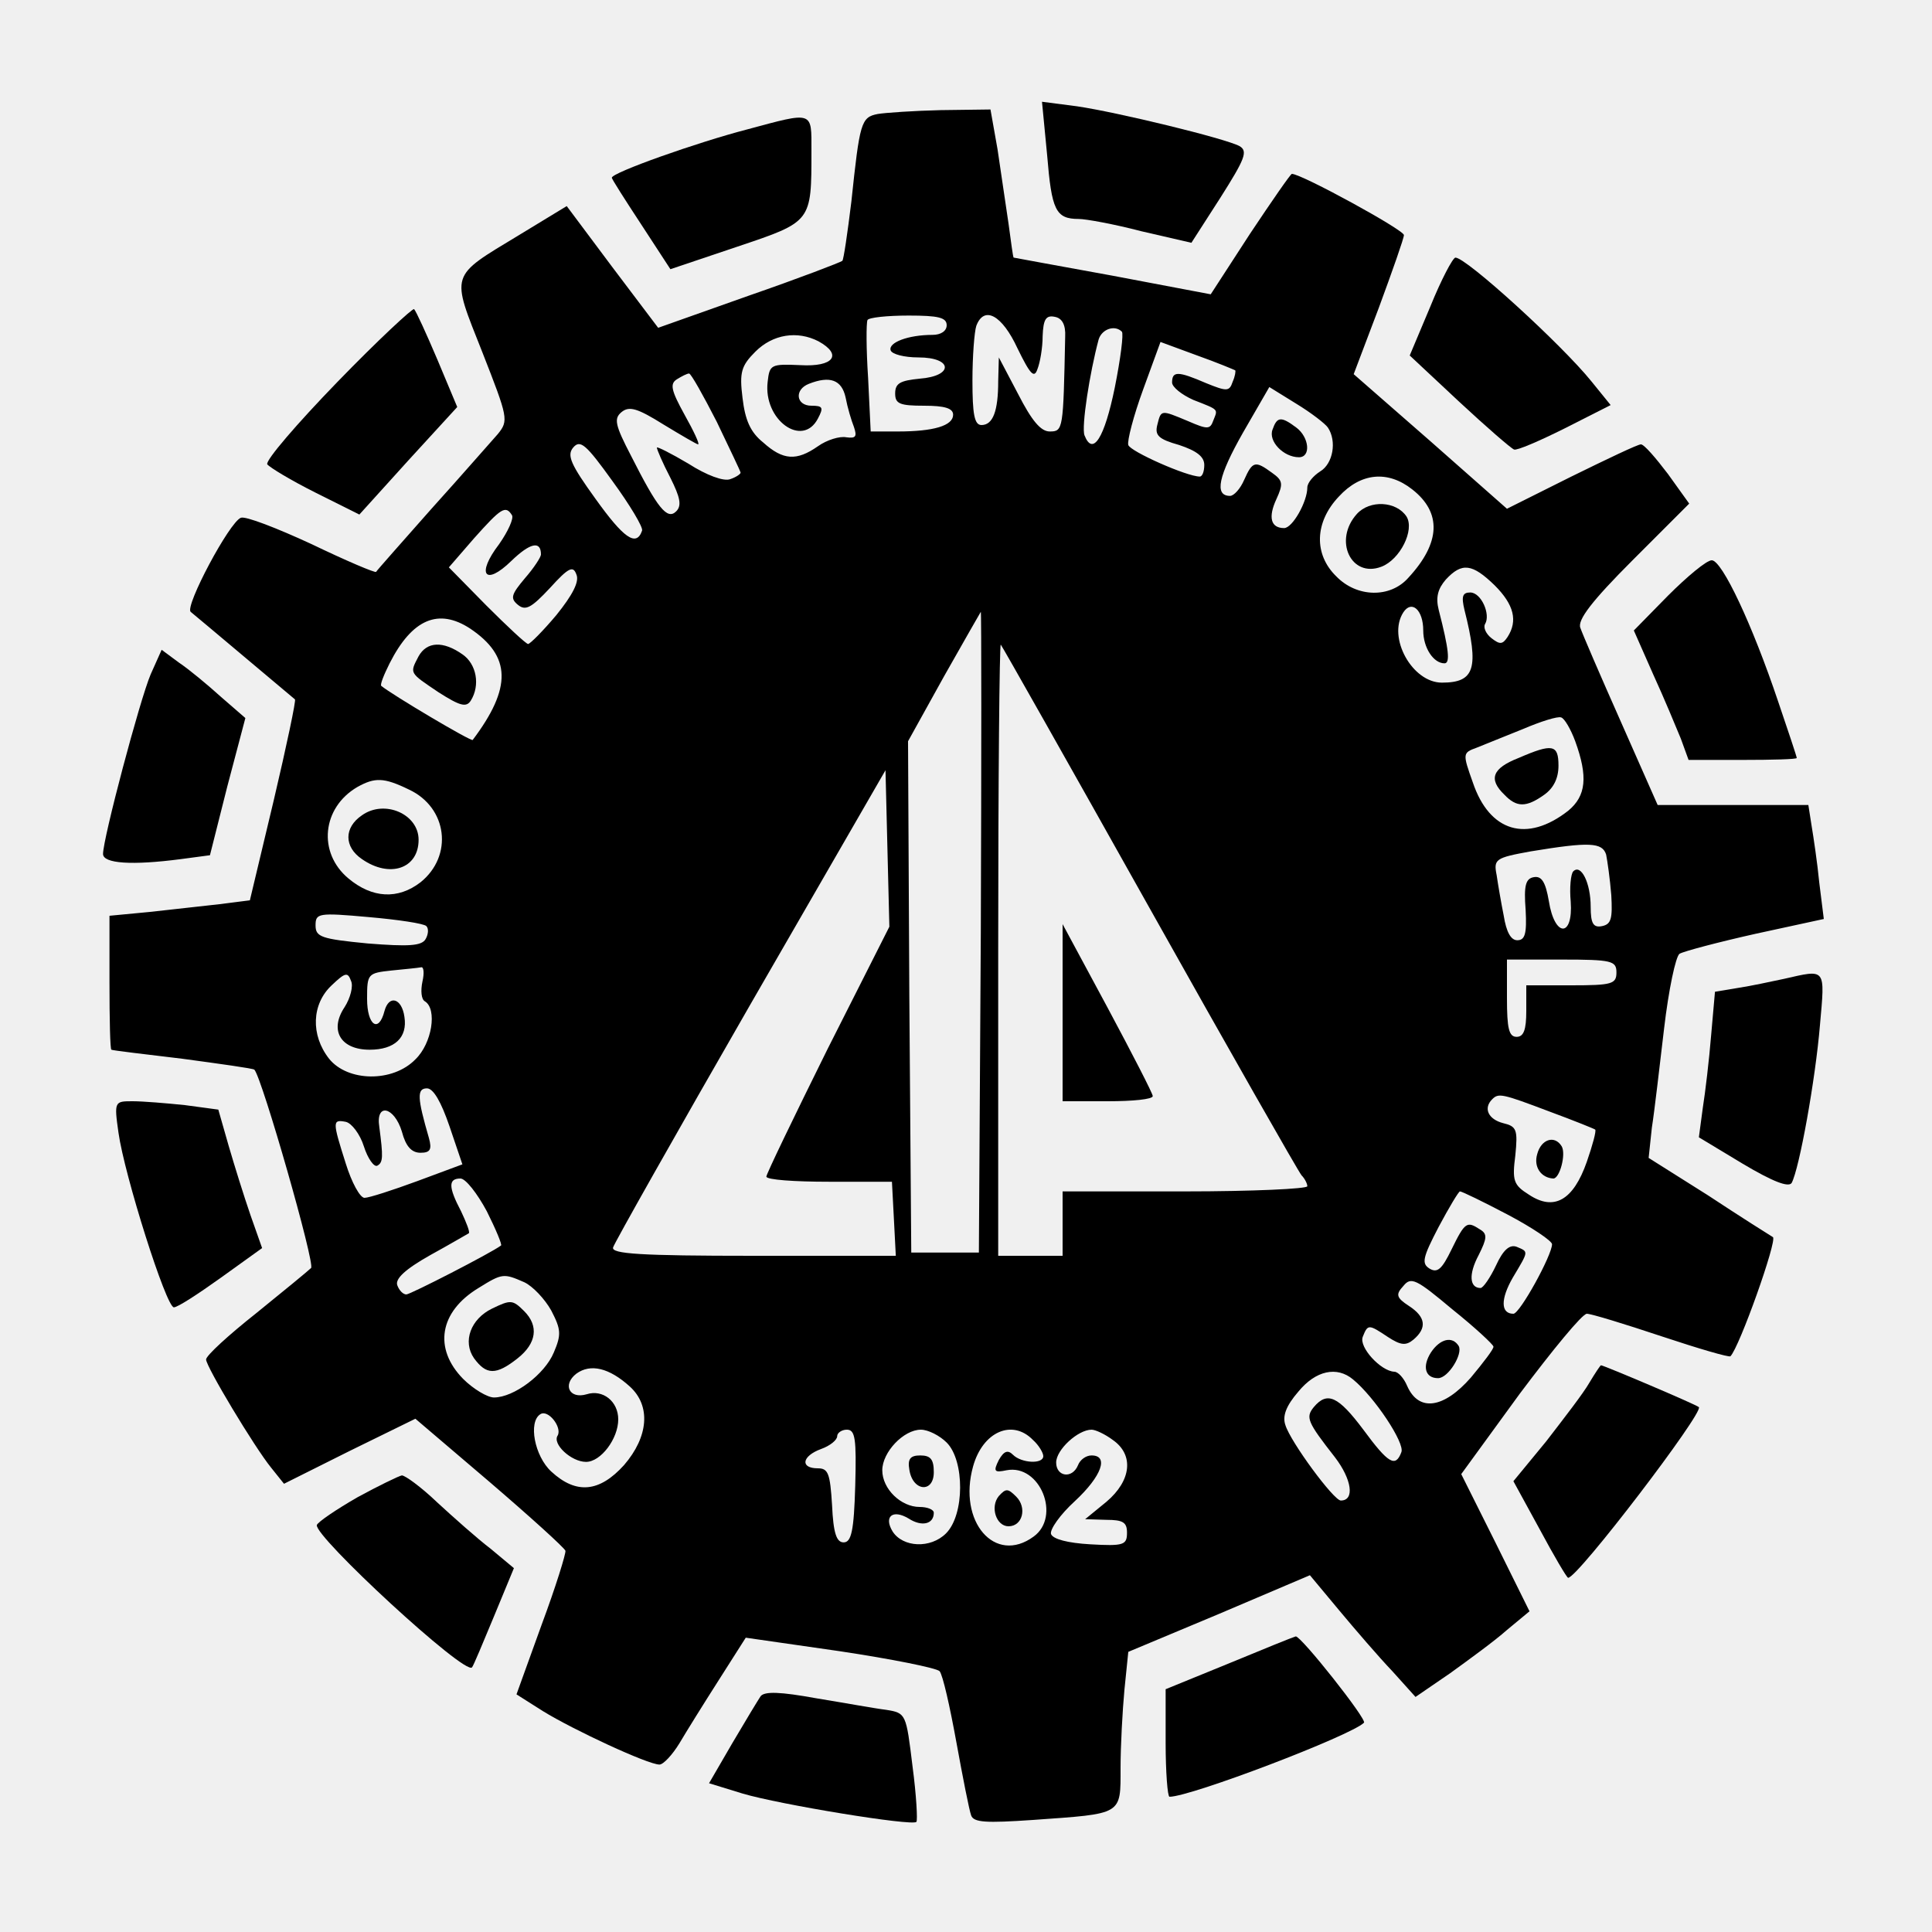
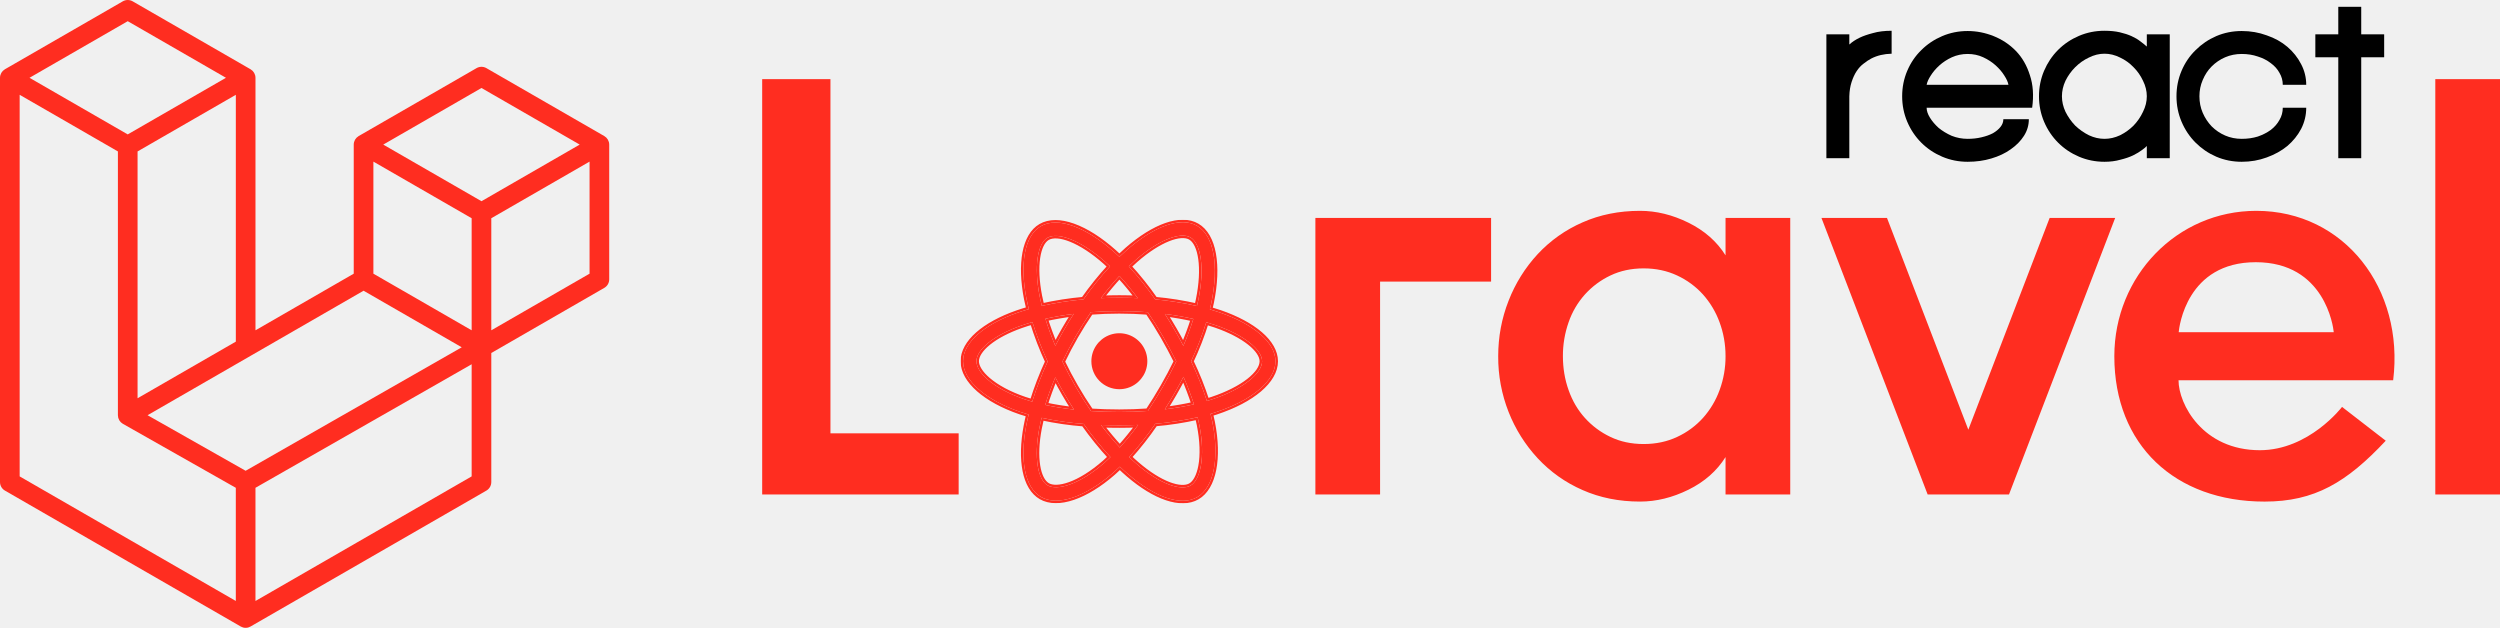
- <svg xmlns="http://www.w3.org/2000/svg" version="1.0" width="300pt" height="300pt" viewBox="0 0 300 300" preserveAspectRatio="xMidYMid meet">
-   <g transform="translate(0,300) scale(0.1,-0.1)" fill="#000000" stroke="none">
-     <path d="M1626 2759 c7 -85 13 -99 49 -99 11 0 55 -8 97 -19 l78 -18 45 70 c38 60 43 72 30 80 -22 12 -191 53 -253 62 l-54 7 8 -83z" />
-     <path d="M1363 2823 c-26 -5 -28 -13 -41 -136 -6 -49 -12 -90 -14 -92 -2 -2 -67 -27 -145 -54 l-141 -50 -71 94 -71 95 -74 -45 c-109 -66 -106 -58 -57 -182 40 -102 41 -106 24 -127 -10 -11 -56 -64 -103 -116 -46 -52 -85 -96 -86 -98 -1 -2 -46 17 -100 43 -54 25 -103 44 -110 41 -18 -7 -87 -137 -78 -146 10 -8 157 -132 162 -136 2 -1 -13 -72 -33 -157 l-37 -155 -47 -6 c-25 -3 -74 -8 -108 -12 l-63 -6 0 -104 c0 -57 1 -104 3 -104 1 -1 51 -7 110 -14 59 -8 110 -15 112 -17 12 -13 95 -303 88 -308 -4 -4 -43 -36 -85 -70 -43 -34 -78 -66 -78 -72 0 -11 75 -136 101 -168 l20 -25 102 51 102 50 115 -98 c63 -54 116 -102 118 -107 1 -4 -15 -56 -37 -115 l-39 -108 41 -26 c47 -29 163 -83 181 -83 6 0 20 15 31 33 10 17 38 62 61 98 l42 66 146 -21 c80 -12 150 -26 155 -31 5 -6 16 -55 26 -110 10 -55 20 -106 23 -114 4 -11 23 -12 96 -7 140 10 136 7 136 81 0 34 3 89 6 121 l6 59 141 59 141 60 45 -54 c25 -30 62 -73 83 -95 l36 -40 54 37 c29 21 69 50 88 67 l35 29 -53 107 -53 106 91 125 c51 68 97 124 104 124 7 0 59 -16 116 -35 57 -19 105 -33 107 -31 14 14 73 180 66 185 -5 3 -51 32 -101 65 l-92 58 5 47 c4 25 12 95 19 154 7 60 18 112 24 116 7 4 60 18 118 31 l106 23 -7 56 c-3 31 -9 71 -12 89 l-5 32 -117 0 -117 0 -57 129 c-32 72 -60 137 -63 146 -5 12 18 42 81 105 l88 88 -33 46 c-19 25 -37 46 -42 46 -5 0 -53 -23 -108 -50 l-100 -50 -119 105 -119 104 39 103 c21 57 39 108 39 113 0 8 -159 95 -174 95 -2 0 -31 -42 -65 -93 l-61 -94 -153 29 c-83 15 -153 28 -153 28 -1 0 -4 24 -8 53 -4 28 -12 80 -17 115 l-11 62 -77 -1 c-42 -1 -86 -4 -98 -6z m107 -328 c0 -9 -9 -15 -22 -15 -38 0 -69 -12 -65 -24 2 -6 21 -11 43 -11 54 0 55 -29 2 -33 -30 -3 -38 -7 -38 -23 0 -16 7 -19 45 -19 32 0 45 -4 45 -14 0 -17 -30 -26 -86 -26 l-42 0 -4 83 c-3 45 -3 85 -1 90 2 4 31 7 64 7 46 0 59 -3 59 -15z m110 -36 c20 -41 26 -47 31 -32 4 10 8 33 8 51 1 26 5 33 19 30 11 -2 17 -12 16 -31 -3 -144 -3 -147 -24 -147 -14 0 -28 17 -49 58 l-30 57 -1 -37 c0 -46 -8 -68 -26 -68 -11 0 -14 17 -14 69 0 38 3 76 6 85 12 32 40 17 64 -35z m162 26 c3 -3 -2 -42 -11 -87 -16 -78 -34 -107 -47 -74 -5 13 8 97 22 149 5 16 25 23 36 12z m-471 -15 c38 -21 23 -40 -28 -37 -46 2 -48 1 -51 -26 -7 -59 54 -103 78 -57 9 17 8 20 -10 20 -24 0 -27 25 -4 34 33 13 51 6 57 -21 3 -16 9 -36 13 -46 5 -15 3 -18 -12 -16 -10 2 -30 -4 -44 -14 -33 -23 -54 -22 -85 6 -20 16 -28 35 -32 69 -5 40 -2 50 20 72 27 27 65 33 98 16z m647 -45 c1 -1 0 -9 -4 -18 -5 -15 -9 -15 -41 -2 -44 19 -53 19 -53 1 0 -7 15 -19 33 -27 41 -16 38 -14 31 -32 -5 -14 -9 -14 -39 -1 -43 18 -42 18 -48 -6 -4 -16 2 -22 34 -31 27 -9 39 -18 39 -31 0 -10 -3 -18 -7 -18 -20 0 -108 39 -111 49 -2 6 8 45 23 86 l27 74 57 -21 c31 -11 57 -22 59 -23z m-805 -80 c20 -42 37 -77 37 -79 0 -2 -7 -7 -16 -10 -10 -4 -37 6 -65 24 -27 16 -49 27 -49 25 0 -3 9 -24 21 -47 15 -30 18 -43 9 -52 -14 -14 -29 5 -70 86 -25 48 -27 58 -15 68 12 10 25 6 65 -19 28 -17 52 -31 54 -31 3 0 -7 21 -21 46 -21 38 -23 48 -12 55 8 5 16 9 19 9 3 0 22 -34 43 -75z m949 -9 c14 -21 8 -56 -12 -68 -11 -7 -20 -18 -20 -25 0 -22 -23 -63 -36 -63 -21 0 -25 17 -12 45 11 24 10 29 -7 41 -26 19 -30 18 -43 -11 -6 -14 -16 -25 -22 -25 -25 0 -18 31 20 98 l41 71 42 -26 c23 -14 45 -31 49 -37z m-1065 -160 c-9 -26 -29 -11 -72 49 -39 54 -45 68 -35 80 11 13 20 5 61 -52 27 -37 48 -72 46 -77z m1196 64 c46 -36 44 -83 -6 -137 -28 -32 -80 -31 -112 2 -35 34 -34 84 4 124 34 37 76 41 114 11z m-1398 -40 c3 -5 -6 -25 -20 -45 -36 -47 -22 -66 19 -26 29 28 46 32 46 10 0 -4 -11 -21 -25 -37 -21 -25 -23 -31 -11 -41 12 -10 21 -5 50 26 29 32 36 35 41 21 5 -11 -6 -32 -31 -63 -21 -25 -41 -45 -44 -45 -3 0 -32 27 -65 60 l-58 59 39 45 c42 47 49 52 59 36z m1526 -109 c30 -30 36 -55 20 -80 -8 -12 -12 -12 -25 -2 -9 7 -13 17 -10 22 9 15 -6 49 -23 49 -12 0 -14 -6 -9 -27 23 -91 16 -113 -35 -113 -46 0 -85 70 -60 109 13 20 31 4 31 -28 0 -27 16 -51 33 -51 9 0 7 21 -9 83 -5 20 -1 33 11 47 25 27 41 25 76 -9z m-798 -538 l-3 -498 -52 0 -53 0 -3 397 -2 397 56 101 c31 55 57 100 57 100 1 0 1 -224 0 -497z m-793 471 c64 -43 65 -92 4 -173 -2 -3 -125 70 -142 84 -2 2 4 17 13 35 35 69 76 86 125 54z m1055 -434 c125 -223 231 -409 236 -415 5 -5 9 -13 9 -17 0 -4 -85 -8 -190 -8 l-190 0 0 -50 0 -50 -50 0 -50 0 0 477 c0 262 2 474 4 472 2 -2 106 -186 231 -409z m661 259 c20 -55 17 -85 -11 -108 -64 -50 -122 -33 -148 44 -16 45 -16 46 6 54 12 5 45 18 72 29 28 12 54 20 59 18 5 -1 15 -18 22 -37z m-1161 -478 c-52 -105 -95 -194 -95 -198 0 -5 44 -8 97 -8 l98 0 3 -57 3 -58 -221 0 c-176 0 -221 3 -218 13 2 7 98 177 213 377 l210 364 3 -122 3 -121 -96 -190z m-650 403 c60 -28 69 -103 18 -144 -35 -27 -75 -25 -112 6 -48 40 -41 110 14 142 27 15 41 15 80 -4z m1859 -101 c2 -10 6 -38 8 -63 2 -36 0 -45 -14 -48 -14 -3 -18 4 -18 30 0 37 -15 67 -27 55 -4 -4 -6 -26 -4 -47 4 -56 -25 -56 -34 1 -5 29 -11 39 -23 37 -13 -2 -16 -13 -13 -51 2 -37 -1 -47 -13 -47 -10 0 -17 13 -21 38 -4 20 -9 49 -11 63 -5 25 -2 27 53 37 91 15 111 14 117 -5z m-1832 -111 c4 -4 3 -13 -1 -20 -6 -11 -27 -12 -90 -7 -72 7 -81 10 -81 28 0 19 4 20 82 13 46 -4 86 -10 90 -14z m1848 -72 c0 -18 -7 -20 -70 -20 l-70 0 0 -40 c0 -29 -4 -40 -15 -40 -12 0 -15 13 -15 60 l0 60 85 0 c78 0 85 -2 85 -20z m-1854 -14 c-3 -14 -2 -28 4 -31 19 -12 11 -65 -15 -90 -35 -36 -105 -35 -134 1 -29 37 -27 85 4 114 21 20 25 21 30 7 4 -8 -1 -27 -10 -41 -24 -36 -6 -66 39 -66 39 0 59 19 54 51 -4 29 -24 35 -31 9 -9 -35 -27 -22 -27 19 0 39 1 40 38 44 20 2 41 4 46 5 4 1 5 -9 2 -22z m42 -225 l20 -59 -70 -26 c-38 -14 -75 -26 -82 -26 -7 0 -20 24 -29 53 -21 66 -21 69 0 65 9 -2 22 -19 28 -38 6 -19 16 -33 21 -30 9 5 9 14 3 60 -6 38 23 32 35 -7 6 -23 15 -33 29 -33 15 0 18 5 13 23 -18 62 -19 77 -3 77 10 0 22 -21 35 -59z m1708 23 c38 -14 70 -27 71 -28 2 -2 -4 -24 -13 -50 -21 -60 -51 -77 -90 -51 -24 15 -26 22 -21 61 4 40 2 45 -19 50 -23 6 -31 23 -17 37 10 10 15 9 89 -19z m-1650 -155 c14 -28 24 -52 22 -53 -16 -12 -141 -76 -147 -76 -5 0 -11 6 -14 14 -4 10 12 25 51 47 31 17 58 33 60 34 2 2 -4 17 -12 34 -20 38 -20 51 -1 51 8 0 26 -23 41 -51z m1585 -5 c38 -20 69 -41 69 -46 0 -17 -50 -108 -60 -108 -20 0 -20 23 -1 56 25 42 25 40 6 48 -11 4 -21 -5 -32 -29 -9 -19 -20 -35 -24 -35 -17 0 -19 21 -3 51 13 26 14 33 2 40 -20 13 -23 12 -44 -31 -15 -31 -22 -37 -34 -30 -13 8 -11 17 14 65 16 30 31 55 33 55 3 0 36 -16 74 -36z m-1527 -105 c13 -6 32 -26 42 -44 15 -29 16 -37 4 -65 -14 -34 -62 -70 -93 -70 -10 0 -32 13 -48 29 -46 47 -37 104 24 141 37 23 39 23 71 9z m1505 -100 c1 -3 -15 -24 -35 -48 -42 -48 -81 -54 -99 -13 -5 12 -14 22 -20 22 -21 1 -55 38 -49 54 8 20 9 20 39 0 20 -13 28 -14 40 -4 21 18 19 35 -7 52 -20 13 -21 18 -9 31 12 15 20 11 76 -36 35 -28 64 -55 64 -58z m-1341 -62 c33 -30 29 -78 -9 -122 -38 -42 -74 -46 -113 -10 -26 24 -36 77 -17 89 12 8 34 -20 27 -33 -9 -13 21 -41 44 -41 23 0 50 36 50 66 0 28 -24 47 -49 39 -27 -8 -38 15 -16 32 22 16 51 9 83 -20z m1123 11 c33 -27 81 -99 75 -113 -9 -24 -20 -18 -59 35 -39 52 -56 60 -77 35 -13 -16 -10 -23 33 -78 26 -34 31 -67 9 -67 -11 0 -78 91 -86 117 -5 14 1 30 20 52 27 33 60 40 85 19z m-773 -165 c-2 -70 -6 -88 -18 -88 -11 0 -16 14 -18 58 -3 49 -6 57 -22 57 -28 0 -25 19 5 30 14 5 25 14 25 20 0 5 7 10 15 10 13 0 15 -14 13 -87z m142 67 c28 -28 28 -112 -1 -141 -24 -24 -67 -22 -83 3 -14 23 0 35 25 20 20 -13 39 -9 39 9 0 5 -10 9 -22 9 -29 0 -58 28 -58 57 0 28 33 63 60 63 11 0 29 -9 40 -20z m134 4 c9 -8 16 -20 16 -25 0 -13 -34 -11 -47 2 -8 8 -14 6 -22 -8 -9 -18 -7 -20 12 -16 52 10 85 -72 42 -103 -60 -44 -118 23 -94 109 15 54 61 74 93 41z m124 0 c33 -23 29 -63 -10 -96 l-33 -27 33 -1 c26 0 32 -4 32 -20 0 -19 -5 -21 -57 -18 -35 2 -58 8 -61 16 -2 7 14 30 37 51 42 39 53 71 26 71 -9 0 -18 -7 -21 -15 -9 -22 -34 -18 -34 4 0 20 34 51 55 51 6 0 21 -7 33 -16z" />
-     <path d="M1976 2333 c-7 -18 17 -43 41 -43 19 0 16 31 -4 46 -24 18 -30 17 -37 -3z" />
-     <path d="M2107 2202 c-37 -41 -9 -100 38 -82 29 11 52 57 39 78 -16 24 -57 26 -77 4z" />
-     <path d="M650 1981 c-14 -27 -15 -25 31 -56 33 -21 43 -24 50 -13 15 24 9 57 -13 72 -30 21 -55 20 -68 -3z" />
-     <path d="M1650 1428 l0 -138 70 0 c39 0 70 3 70 8 0 4 -32 66 -70 137 l-70 130 0 -137z" />
-     <path d="M2358 1823 c-41 -16 -47 -33 -22 -57 19 -20 34 -20 62 0 14 10 22 25 22 45 0 33 -9 35 -62 12z" />
-     <path d="M562 1734 c-28 -19 -28 -49 0 -68 43 -30 88 -15 88 30 0 40 -53 63 -88 38z" />
-     <path d="M2387 1208 c-6 -20 6 -37 25 -38 10 0 20 38 13 50 -11 18 -32 11 -38 -12z" />
-     <path d="M764 968 c-33 -16 -46 -51 -28 -77 19 -26 34 -27 68 0 29 23 33 50 10 73 -18 18 -21 18 -50 4z" />
-     <path d="M2222 900 c-14 -22 -9 -40 11 -40 16 0 39 38 32 50 -10 16 -29 11 -43 -10z" />
-     <path d="M1412 718 c5 -34 38 -37 38 -4 0 20 -5 26 -21 26 -15 0 -20 -5 -17 -22z" />
-     <path d="M1551 677 c-14 -17 -4 -47 15 -47 22 0 29 29 12 46 -13 13 -16 13 -27 1z" />
-     <path d="M1160 2799 c-77 -20 -210 -67 -210 -75 0 -2 21 -35 46 -73 l45 -69 104 35 c116 39 115 38 115 149 0 62 4 61 -100 33z" />
-     <path d="M2221 2524 l-32 -76 77 -72 c42 -39 80 -72 85 -74 4 -2 39 13 79 33 l71 36 -30 37 c-46 57 -194 192 -211 192 -4 0 -22 -34 -39 -76z" />
-     <path d="M524 2407 c-63 -65 -112 -122 -109 -128 4 -5 37 -25 75 -44 l68 -34 76 84 76 83 -31 74 c-17 40 -33 75 -36 78 -2 2 -56 -48 -119 -113z" />
-     <path d="M2590 2075 l-53 -54 30 -68 c17 -37 36 -83 43 -100 l12 -33 84 0 c46 0 84 1 84 3 0 2 -13 41 -29 88 -40 119 -87 219 -103 219 -8 0 -38 -25 -68 -55z" />
-     <path d="M234 1953 c-17 -40 -74 -255 -74 -279 0 -15 45 -18 121 -8 l45 6 27 107 28 106 -38 33 c-21 19 -50 43 -65 53 l-27 20 -17 -38z" />
-     <path d="M2770 1480 c-19 -4 -51 -11 -71 -14 l-36 -6 -6 -68 c-3 -37 -9 -88 -13 -113 l-6 -45 68 -41 c47 -28 71 -37 76 -30 12 22 37 161 44 245 8 90 10 87 -56 72z" />
-     <path d="M184 1241 c9 -65 74 -271 86 -271 6 0 38 21 73 46 l64 46 -18 51 c-10 29 -25 77 -34 108 l-16 56 -52 7 c-29 3 -65 6 -81 6 -28 0 -29 0 -22 -49z" />
-     <path d="M2468 853 c-9 -16 -40 -56 -67 -91 l-51 -62 41 -75 c22 -41 42 -75 44 -75 15 0 211 257 203 265 -4 4 -148 65 -152 65 -1 0 -9 -12 -18 -27z" />
-     <path d="M555 675 c-33 -19 -61 -38 -63 -43 -5 -17 231 -235 241 -221 2 2 17 38 34 79 l31 75 -36 30 c-21 16 -58 49 -83 72 -25 24 -50 42 -55 42 -5 -1 -36 -16 -69 -34z" />
-     <path d="M1908 417 l-98 -40 0 -83 c0 -46 3 -84 6 -84 33 0 282 95 302 115 5 5 -98 135 -106 134 -4 -1 -51 -20 -104 -42z" />
-     <path d="M1181 366 c-4 -6 -24 -39 -44 -73 l-36 -62 52 -16 c57 -17 264 -51 270 -44 2 2 0 41 -6 86 -10 82 -10 83 -41 88 -17 2 -66 11 -109 18 -55 10 -80 11 -86 3z" />
-   </g>
+ <svg xmlns="http://www.w3.org/2000/svg" width="1991" height="500" viewBox="0 0 1991 500" fill="none">
+   <mask id="path-1-outside-1_1_7" maskUnits="userSpaceOnUse" x="765" y="175" width="253" height="226" fill="black">
+     <rect fill="white" x="765" y="175" width="253" height="226" />
+     <path d="M971.537 248.894C968.887 247.988 966.217 247.145 963.529 246.365C963.975 244.551 964.386 242.726 964.763 240.892C970.827 211.403 966.862 187.646 953.33 179.825C940.374 172.321 919.125 180.141 897.69 198.84C895.582 200.685 893.518 202.585 891.496 204.541C890.149 203.242 888.767 201.97 887.35 200.727C864.884 180.732 842.365 172.31 828.849 180.157C815.893 187.677 812.042 210.009 817.499 237.958C818.045 240.722 818.658 243.474 819.339 246.214C816.152 247.121 813.073 248.09 810.13 249.117C783.823 258.316 767 272.739 767 287.696C767 303.15 785.056 318.646 812.488 328.042C814.713 328.799 816.959 329.502 819.225 330.152C818.489 333.085 817.838 336.051 817.271 339.05C812.089 366.518 816.131 388.321 829.062 395.795C842.417 403.511 864.822 395.582 886.661 376.458C888.389 374.945 890.116 373.347 891.844 371.664C894.027 373.775 896.273 375.824 898.581 377.811C919.726 396.043 940.607 403.408 953.517 395.914C966.862 388.171 971.2 364.746 965.566 336.246C965.134 334.07 964.637 331.848 964.074 329.582C965.649 329.115 967.192 328.633 968.702 328.136C997.206 318.667 1015.78 303.358 1015.78 287.711C1015.76 272.682 998.403 258.165 971.537 248.894ZM904.681 206.873C923.043 190.854 940.208 184.531 948.033 189.05C956.362 193.865 959.601 213.279 954.367 238.741C954.021 240.399 953.648 242.053 953.247 243.701C942.289 241.208 931.177 239.449 919.985 238.435C913.577 229.204 906.553 220.417 898.959 212.133C900.818 210.33 902.722 208.576 904.671 206.873H904.681ZM840.453 300.476C842.702 304.829 845.053 309.129 847.507 313.376C850.005 317.708 852.608 321.977 855.317 326.182C847.616 325.345 839.963 324.111 832.389 322.487C834.586 315.376 837.292 307.991 840.453 300.476ZM840.453 275.429C837.343 268.074 834.711 260.84 832.55 253.853C839.65 252.262 847.216 250.962 855.104 249.977C852.461 254.102 849.918 258.288 847.475 262.534C845.033 266.781 842.687 271.079 840.437 275.429H840.453ZM846.102 287.955C849.377 281.124 852.905 274.425 856.685 267.857C860.461 261.292 864.481 254.878 868.745 248.614C876.146 248.054 883.733 247.759 891.398 247.759C899.063 247.759 906.697 248.054 914.093 248.619C918.311 254.869 922.307 261.261 926.08 267.795C929.853 274.328 933.427 280.996 936.803 287.799C933.472 294.654 929.906 301.381 926.106 307.981C922.336 314.545 918.363 320.978 914.186 327.281C906.801 327.799 899.156 328.084 891.382 328.084C883.609 328.084 876.109 327.84 868.859 327.369C864.564 321.084 860.511 314.642 856.7 308.043C852.89 301.444 849.352 294.748 846.087 287.955H846.102ZM935.305 313.303C937.81 308.957 940.215 304.553 942.519 300.093C945.678 307.255 948.467 314.576 950.874 322.025C943.21 323.751 935.462 325.074 927.661 325.99C930.293 321.813 932.842 317.584 935.305 313.303ZM942.416 275.434C940.121 271.063 937.736 266.744 935.258 262.477C932.84 258.269 930.319 254.113 927.697 250.008C935.632 251.013 943.245 252.35 950.381 253.983C948.087 261.262 945.428 268.421 942.416 275.434ZM891.502 219.747C896.677 225.401 901.563 231.314 906.143 237.461C896.347 236.994 886.545 236.994 876.736 237.461C881.572 231.066 886.521 225.131 891.502 219.747ZM834.198 189.366C842.521 184.536 860.924 191.439 880.323 208.682C881.561 209.786 882.81 210.941 884.054 212.139C876.422 220.421 869.348 229.201 862.878 238.42C851.711 239.426 840.621 241.157 829.678 243.602C829.046 241.059 828.476 238.499 827.968 235.922C823.278 211.962 826.382 193.901 834.198 189.366ZM822.065 319.89C819.992 319.299 817.945 318.658 815.924 317.967C803.796 313.821 793.779 308.411 786.901 302.518C780.744 297.237 777.624 291.966 777.624 287.696C777.624 278.621 791.13 267.043 813.654 259.191C816.483 258.207 819.337 257.307 822.215 256.491C825.561 267.242 829.612 277.759 834.343 287.976C829.555 298.333 825.454 308.994 822.065 319.89ZM879.659 368.436C870.004 376.894 860.333 382.89 851.808 385.911C844.148 388.622 838.048 388.7 834.363 386.569C826.517 382.035 823.252 364.523 827.704 341.035C828.232 338.271 828.837 335.507 829.518 332.743C840.57 335.124 851.771 336.75 863.044 337.609C869.577 346.876 876.71 355.706 884.396 364.041C882.852 365.559 881.271 367.021 879.659 368.436ZM891.797 356.402C886.76 350.955 881.732 344.927 876.83 338.449C881.594 338.636 886.445 338.729 891.382 338.729C896.451 338.729 901.468 338.62 906.412 338.397C901.849 344.643 896.971 350.652 891.797 356.402ZM956.331 371.219C954.849 379.221 951.869 384.559 948.184 386.694C940.342 391.244 923.577 385.331 905.5 369.736C903.427 367.954 901.354 366.041 899.244 364.036C906.781 355.668 913.747 346.803 920.094 337.501C931.429 336.54 942.685 334.8 953.781 332.292C954.289 334.344 954.738 336.355 955.128 338.325C957.621 350.918 957.979 362.31 956.331 371.219ZM965.349 318.024C963.991 318.475 962.591 318.911 961.171 319.336C957.692 308.535 953.483 297.983 948.572 287.753C953.299 277.659 957.343 267.26 960.679 256.626C963.224 257.367 965.696 258.145 968.075 258.969C991.096 266.908 1005.14 278.663 1005.14 287.696C1005.14 297.335 989.971 309.846 965.349 318.024Z" />
+   </mask>
+   <path d="M971.537 248.894C968.887 247.988 966.217 247.145 963.529 246.365C963.975 244.551 964.386 242.726 964.763 240.892C970.827 211.403 966.862 187.646 953.33 179.825C940.374 172.321 919.125 180.141 897.69 198.84C895.582 200.685 893.518 202.585 891.496 204.541C890.149 203.242 888.767 201.97 887.35 200.727C864.884 180.732 842.365 172.31 828.849 180.157C815.893 187.677 812.042 210.009 817.499 237.958C818.045 240.722 818.658 243.474 819.339 246.214C816.152 247.121 813.073 248.09 810.13 249.117C783.823 258.316 767 272.739 767 287.696C767 303.15 785.056 318.646 812.488 328.042C814.713 328.799 816.959 329.502 819.225 330.152C818.489 333.085 817.838 336.051 817.271 339.05C812.089 366.518 816.131 388.321 829.062 395.795C842.417 403.511 864.822 395.582 886.661 376.458C888.389 374.945 890.116 373.347 891.844 371.664C894.027 373.775 896.273 375.824 898.581 377.811C919.726 396.043 940.607 403.408 953.517 395.914C966.862 388.171 971.2 364.746 965.566 336.246C965.134 334.07 964.637 331.848 964.074 329.582C965.649 329.115 967.192 328.633 968.702 328.136C997.206 318.667 1015.78 303.358 1015.78 287.711C1015.76 272.682 998.403 258.165 971.537 248.894ZM904.681 206.873C923.043 190.854 940.208 184.531 948.033 189.05C956.362 193.865 959.601 213.279 954.367 238.741C954.021 240.399 953.648 242.053 953.247 243.701C942.289 241.208 931.177 239.449 919.985 238.435C913.577 229.204 906.553 220.417 898.959 212.133C900.818 210.33 902.722 208.576 904.671 206.873H904.681ZM840.453 300.476C842.702 304.829 845.053 309.129 847.507 313.376C850.005 317.708 852.608 321.977 855.317 326.182C847.616 325.345 839.963 324.111 832.389 322.487C834.586 315.376 837.292 307.991 840.453 300.476ZM840.453 275.429C837.343 268.074 834.711 260.84 832.55 253.853C839.65 252.262 847.216 250.962 855.104 249.977C852.461 254.102 849.918 258.288 847.475 262.534C845.033 266.781 842.687 271.079 840.437 275.429H840.453ZM846.102 287.955C849.377 281.124 852.905 274.425 856.685 267.857C860.461 261.292 864.481 254.878 868.745 248.614C876.146 248.054 883.733 247.759 891.398 247.759C899.063 247.759 906.697 248.054 914.093 248.619C918.311 254.869 922.307 261.261 926.08 267.795C929.853 274.328 933.427 280.996 936.803 287.799C933.472 294.654 929.906 301.381 926.106 307.981C922.336 314.545 918.363 320.978 914.186 327.281C906.801 327.799 899.156 328.084 891.382 328.084C883.609 328.084 876.109 327.84 868.859 327.369C864.564 321.084 860.511 314.642 856.7 308.043C852.89 301.444 849.352 294.748 846.087 287.955H846.102ZM935.305 313.303C937.81 308.957 940.215 304.553 942.519 300.093C945.678 307.255 948.467 314.576 950.874 322.025C943.21 323.751 935.462 325.074 927.661 325.99C930.293 321.813 932.842 317.584 935.305 313.303ZM942.416 275.434C940.121 271.063 937.736 266.744 935.258 262.477C932.84 258.269 930.319 254.113 927.697 250.008C935.632 251.013 943.245 252.35 950.381 253.983C948.087 261.262 945.428 268.421 942.416 275.434ZM891.502 219.747C896.677 225.401 901.563 231.314 906.143 237.461C896.347 236.994 886.545 236.994 876.736 237.461C881.572 231.066 886.521 225.131 891.502 219.747ZM834.198 189.366C842.521 184.536 860.924 191.439 880.323 208.682C881.561 209.786 882.81 210.941 884.054 212.139C876.422 220.421 869.348 229.201 862.878 238.42C851.711 239.426 840.621 241.157 829.678 243.602C829.046 241.059 828.476 238.499 827.968 235.922C823.278 211.962 826.382 193.901 834.198 189.366ZM822.065 319.89C819.992 319.299 817.945 318.658 815.924 317.967C803.796 313.821 793.779 308.411 786.901 302.518C780.744 297.237 777.624 291.966 777.624 287.696C777.624 278.621 791.13 267.043 813.654 259.191C816.483 258.207 819.337 257.307 822.215 256.491C825.561 267.242 829.612 277.759 834.343 287.976C829.555 298.333 825.454 308.994 822.065 319.89ZM879.659 368.436C870.004 376.894 860.333 382.89 851.808 385.911C844.148 388.622 838.048 388.7 834.363 386.569C826.517 382.035 823.252 364.523 827.704 341.035C828.232 338.271 828.837 335.507 829.518 332.743C840.57 335.124 851.771 336.75 863.044 337.609C869.577 346.876 876.71 355.706 884.396 364.041C882.852 365.559 881.271 367.021 879.659 368.436ZM891.797 356.402C886.76 350.955 881.732 344.927 876.83 338.449C881.594 338.636 886.445 338.729 891.382 338.729C896.451 338.729 901.468 338.62 906.412 338.397C901.849 344.643 896.971 350.652 891.797 356.402ZM956.331 371.219C954.849 379.221 951.869 384.559 948.184 386.694C940.342 391.244 923.577 385.331 905.5 369.736C903.427 367.954 901.354 366.041 899.244 364.036C906.781 355.668 913.747 346.803 920.094 337.501C931.429 336.54 942.685 334.8 953.781 332.292C954.289 334.344 954.738 336.355 955.128 338.325C957.621 350.918 957.979 362.31 956.331 371.219ZM965.349 318.024C963.991 318.475 962.591 318.911 961.171 319.336C957.692 308.535 953.483 297.983 948.572 287.753C953.299 277.659 957.343 267.26 960.679 256.626C963.224 257.367 965.696 258.145 968.075 258.969C991.096 266.908 1005.14 278.663 1005.14 287.696C1005.14 297.335 989.971 309.846 965.349 318.024Z" fill="#FF2D20" />
+   <path d="M971.537 248.894C968.887 247.988 966.217 247.145 963.529 246.365C963.975 244.551 964.386 242.726 964.763 240.892C970.827 211.403 966.862 187.646 953.33 179.825C940.374 172.321 919.125 180.141 897.69 198.84C895.582 200.685 893.518 202.585 891.496 204.541C890.149 203.242 888.767 201.97 887.35 200.727C864.884 180.732 842.365 172.31 828.849 180.157C815.893 187.677 812.042 210.009 817.499 237.958C818.045 240.722 818.658 243.474 819.339 246.214C816.152 247.121 813.073 248.09 810.13 249.117C783.823 258.316 767 272.739 767 287.696C767 303.15 785.056 318.646 812.488 328.042C814.713 328.799 816.959 329.502 819.225 330.152C818.489 333.085 817.838 336.051 817.271 339.05C812.089 366.518 816.131 388.321 829.062 395.795C842.417 403.511 864.822 395.582 886.661 376.458C888.389 374.945 890.116 373.347 891.844 371.664C894.027 373.775 896.273 375.824 898.581 377.811C919.726 396.043 940.607 403.408 953.517 395.914C966.862 388.171 971.2 364.746 965.566 336.246C965.134 334.07 964.637 331.848 964.074 329.582C965.649 329.115 967.192 328.633 968.702 328.136C997.206 318.667 1015.78 303.358 1015.78 287.711C1015.76 272.682 998.403 258.165 971.537 248.894ZM904.681 206.873C923.043 190.854 940.208 184.531 948.033 189.05C956.362 193.865 959.601 213.279 954.367 238.741C954.021 240.399 953.648 242.053 953.247 243.701C942.289 241.208 931.177 239.449 919.985 238.435C913.577 229.204 906.553 220.417 898.959 212.133C900.818 210.33 902.722 208.576 904.671 206.873H904.681ZM840.453 300.476C842.702 304.829 845.053 309.129 847.507 313.376C850.005 317.708 852.608 321.977 855.317 326.182C847.616 325.345 839.963 324.111 832.389 322.487C834.586 315.376 837.292 307.991 840.453 300.476ZM840.453 275.429C837.343 268.074 834.711 260.84 832.55 253.853C839.65 252.262 847.216 250.962 855.104 249.977C852.461 254.102 849.918 258.288 847.475 262.534C845.033 266.781 842.687 271.079 840.437 275.429H840.453ZM846.102 287.955C849.377 281.124 852.905 274.425 856.685 267.857C860.461 261.292 864.481 254.878 868.745 248.614C876.146 248.054 883.733 247.759 891.398 247.759C899.063 247.759 906.697 248.054 914.093 248.619C918.311 254.869 922.307 261.261 926.08 267.795C929.853 274.328 933.427 280.996 936.803 287.799C933.472 294.654 929.906 301.381 926.106 307.981C922.336 314.545 918.363 320.978 914.186 327.281C906.801 327.799 899.156 328.084 891.382 328.084C883.609 328.084 876.109 327.84 868.859 327.369C864.564 321.084 860.511 314.642 856.7 308.043C852.89 301.444 849.352 294.748 846.087 287.955H846.102ZM935.305 313.303C937.81 308.957 940.215 304.553 942.519 300.093C945.678 307.255 948.467 314.576 950.874 322.025C943.21 323.751 935.462 325.074 927.661 325.99C930.293 321.813 932.842 317.584 935.305 313.303ZM942.416 275.434C940.121 271.063 937.736 266.744 935.258 262.477C932.84 258.269 930.319 254.113 927.697 250.008C935.632 251.013 943.245 252.35 950.381 253.983C948.087 261.262 945.428 268.421 942.416 275.434ZM891.502 219.747C896.677 225.401 901.563 231.314 906.143 237.461C896.347 236.994 886.545 236.994 876.736 237.461C881.572 231.066 886.521 225.131 891.502 219.747ZM834.198 189.366C842.521 184.536 860.924 191.439 880.323 208.682C881.561 209.786 882.81 210.941 884.054 212.139C876.422 220.421 869.348 229.201 862.878 238.42C851.711 239.426 840.621 241.157 829.678 243.602C829.046 241.059 828.476 238.499 827.968 235.922C823.278 211.962 826.382 193.901 834.198 189.366ZM822.065 319.89C819.992 319.299 817.945 318.658 815.924 317.967C803.796 313.821 793.779 308.411 786.901 302.518C780.744 297.237 777.624 291.966 777.624 287.696C777.624 278.621 791.13 267.043 813.654 259.191C816.483 258.207 819.337 257.307 822.215 256.491C825.561 267.242 829.612 277.759 834.343 287.976C829.555 298.333 825.454 308.994 822.065 319.89ZM879.659 368.436C870.004 376.894 860.333 382.89 851.808 385.911C844.148 388.622 838.048 388.7 834.363 386.569C826.517 382.035 823.252 364.523 827.704 341.035C828.232 338.271 828.837 335.507 829.518 332.743C840.57 335.124 851.771 336.75 863.044 337.609C869.577 346.876 876.71 355.706 884.396 364.041C882.852 365.559 881.271 367.021 879.659 368.436ZM891.797 356.402C886.76 350.955 881.732 344.927 876.83 338.449C881.594 338.636 886.445 338.729 891.382 338.729C896.451 338.729 901.468 338.62 906.412 338.397C901.849 344.643 896.971 350.652 891.797 356.402ZM956.331 371.219C954.849 379.221 951.869 384.559 948.184 386.694C940.342 391.244 923.577 385.331 905.5 369.736C903.427 367.954 901.354 366.041 899.244 364.036C906.781 355.668 913.747 346.803 920.094 337.501C931.429 336.54 942.685 334.8 953.781 332.292C954.289 334.344 954.738 336.355 955.128 338.325C957.621 350.918 957.979 362.31 956.331 371.219ZM965.349 318.024C963.991 318.475 962.591 318.911 961.171 319.336C957.692 308.535 953.483 297.983 948.572 287.753C953.299 277.659 957.343 267.26 960.679 256.626C963.224 257.367 965.696 258.145 968.075 258.969C991.096 266.908 1005.14 278.663 1005.14 287.696C1005.14 297.335 989.971 309.846 965.349 318.024Z" stroke="#FF2D20" stroke-width="4" mask="url(#path-1-outside-1_1_7)" />
+   <path d="M891.382 309.96C895.793 309.974 900.109 308.679 903.783 306.24C907.457 303.8 910.325 300.324 912.023 296.253C913.721 292.182 914.172 287.699 913.321 283.372C912.469 279.044 910.352 275.066 907.239 271.943C904.125 268.819 900.154 266.689 895.829 265.823C891.504 264.957 887.02 265.394 882.944 267.079C878.867 268.764 875.383 271.62 872.931 275.286C870.479 278.953 869.17 283.264 869.17 287.675C869.164 290.597 869.733 293.492 870.847 296.193C871.96 298.895 873.595 301.351 875.658 303.421C877.72 305.49 880.171 307.133 882.869 308.255C885.567 309.377 888.46 309.957 891.382 309.96Z" fill="#FF2D20" />
+   <path fill-rule="evenodd" clip-rule="evenodd" d="M484.904 113.113C485.084 113.78 485.176 114.467 485.178 115.157V222.481C485.178 223.859 484.815 225.212 484.125 226.404C483.435 227.596 482.443 228.584 481.25 229.27L391.267 281.132V383.926C391.267 386.724 389.782 389.306 387.359 390.715L199.527 498.958C199.097 499.202 198.628 499.359 198.159 499.525C197.984 499.584 197.817 499.691 197.632 499.74C196.319 500.087 194.939 500.087 193.626 499.74C193.411 499.682 193.215 499.564 193.01 499.486C192.58 499.33 192.131 499.193 191.72 498.958L3.928 390.715C2.735 390.029 1.744 389.04 1.054 387.848C0.365 386.656 0.001 385.304 0 383.926L0 61.955C0 61.251 0.098 60.566 0.274 59.901C0.332 59.676 0.469 59.471 0.547 59.246C0.694 58.835 0.831 58.414 1.046 58.033C1.192 57.779 1.407 57.573 1.583 57.338C1.808 57.025 2.013 56.703 2.277 56.429C2.501 56.204 2.795 56.038 3.049 55.842C3.332 55.607 3.586 55.353 3.908 55.167L97.819 1.045C99.008 0.36 100.356 0 101.728 0C103.099 0 104.447 0.36 105.636 1.045L199.537 55.167H199.557C199.869 55.363 200.133 55.607 200.417 55.832C200.671 56.028 200.954 56.204 201.179 56.419C201.452 56.703 201.648 57.025 201.882 57.338C202.048 57.573 202.273 57.779 202.41 58.033C202.635 58.424 202.762 58.835 202.918 59.246C202.996 59.471 203.133 59.676 203.192 59.911C203.371 60.578 203.463 61.265 203.465 61.955V263.055L281.713 217.952V115.148C281.713 114.463 281.81 113.768 281.986 113.113C282.055 112.878 282.182 112.673 282.26 112.448C282.416 112.037 282.553 111.617 282.768 111.235C282.915 110.981 283.13 110.775 283.296 110.541C283.53 110.228 283.726 109.905 283.999 109.631C284.224 109.406 284.507 109.24 284.761 109.044C285.054 108.809 285.309 108.555 285.621 108.369L379.542 54.248C380.73 53.562 382.078 53.201 383.45 53.201C384.822 53.201 386.17 53.562 387.359 54.248L481.26 108.369C481.592 108.565 481.846 108.809 482.139 109.034C482.383 109.23 482.667 109.406 482.891 109.621C483.165 109.905 483.36 110.228 483.595 110.541C483.771 110.775 483.986 110.981 484.123 111.235C484.347 111.617 484.474 112.037 484.631 112.448C484.719 112.673 484.846 112.878 484.904 113.113ZM469.524 217.952V128.705L436.664 147.642L391.267 173.808V263.055L469.534 217.952H469.524ZM375.623 379.397V290.091L330.969 315.621L203.455 388.475V478.622L375.623 379.397ZM15.653 75.503V379.397L187.802 478.612V388.485L97.868 337.532L97.839 337.513L97.8 337.493C97.497 337.317 97.243 337.063 96.959 336.847C96.715 336.652 96.432 336.495 96.217 336.28L96.197 336.251C95.943 336.006 95.767 335.703 95.552 335.429C95.357 335.165 95.122 334.94 94.966 334.666L94.956 334.637C94.78 334.343 94.673 333.991 94.546 333.659C94.419 333.365 94.253 333.091 94.175 332.778C94.077 332.407 94.057 332.006 94.018 331.624C93.979 331.331 93.901 331.037 93.901 330.744V120.606L48.514 94.43L15.653 75.503ZM101.737 16.872L23.5 61.955L101.718 107.039L179.946 61.946L101.718 16.872H101.737ZM142.425 298.23L187.812 272.074V75.503L154.951 94.44L109.554 120.606V317.177L142.425 298.23ZM383.45 70.074L305.222 115.157L383.45 160.241L461.668 115.148L383.45 70.074ZM375.623 173.808L330.227 147.642L297.366 128.705V217.952L342.753 244.108L375.623 263.055V173.808ZM195.619 374.927L310.362 309.351L367.719 276.583L289.549 231.529L199.547 283.401L117.518 330.675L195.619 374.927Z" fill="#FF2D20" />
+   <path fill-rule="evenodd" clip-rule="evenodd" d="M661.371 63V345.115H763.474V393.787H607V63H661.371ZM1047.57 393.787V173.576H1187.5V224.268H1099.09V393.811H1047.57V393.787ZM1374.22 203.347V173.576H1425.75V393.799H1374.22V364.016C1367.29 375.045 1357.45 383.712 1344.68 390.004C1331.92 396.308 1319.08 399.454 1306.15 399.454C1289.45 399.454 1274.17 396.394 1260.3 390.249C1246.79 384.36 1234.64 375.751 1224.61 364.958C1214.66 354.224 1206.81 341.728 1201.45 328.112C1195.88 313.965 1193.07 298.88 1193.17 283.675C1193.17 268.251 1195.93 253.513 1201.45 239.484C1206.77 225.777 1214.62 213.193 1224.6 202.393C1234.64 191.605 1246.79 183 1260.3 177.114C1274.17 170.969 1289.45 167.909 1306.15 167.909C1319.07 167.909 1331.92 171.055 1344.68 177.359C1357.45 183.663 1367.29 192.318 1374.22 203.347ZM1369.5 310.619C1372.67 301.995 1374.27 292.875 1374.22 283.688C1374.22 274.225 1372.63 265.252 1369.5 256.757C1366.54 248.576 1362.06 241.035 1356.27 234.538C1350.5 228.166 1343.5 223.021 1335.7 219.408C1327.67 215.638 1318.75 213.74 1308.99 213.74C1299.22 213.74 1290.39 215.638 1282.52 219.408C1274.81 223.064 1267.9 228.206 1262.19 234.538C1256.42 241.001 1252 248.551 1249.2 256.744C1246.17 265.399 1244.65 274.508 1244.7 283.675C1244.7 293.126 1246.18 302.111 1249.2 310.606C1252.18 319.126 1256.52 326.52 1262.19 332.824C1267.9 339.159 1274.81 344.302 1282.52 347.955C1290.39 351.737 1299.22 353.623 1308.99 353.623C1318.75 353.623 1327.67 351.737 1335.7 347.955C1343.51 344.346 1350.5 339.2 1356.27 332.824C1362.06 326.332 1366.54 318.795 1369.5 310.619ZM1632.33 173.576H1684.52L1599.96 393.799H1535.18L1450.61 173.576H1502.8L1567.57 342.214L1632.33 173.576ZM1796.91 167.909C1867.06 167.909 1914.91 230.07 1905.92 302.821H1734.98C1734.98 321.819 1754.17 358.544 1799.74 358.544C1838.92 358.544 1865.19 324.084 1865.2 324.06L1900.01 350.991C1868.89 384.202 1843.4 399.467 1803.49 399.467C1732.19 399.467 1683.85 354.369 1683.85 283.688C1683.85 219.751 1733.82 167.909 1796.91 167.909ZM1735.11 264.542H1858.6C1858.22 260.307 1851.52 208.819 1796.49 208.819C1741.45 208.819 1735.51 260.307 1735.11 264.542ZM1939.47 393.787V63H1991V393.787H1939.47Z" fill="#FF2D20" />
+   <path d="M1472.8 35.462C1474.96 33.432 1477.74 31.605 1481.12 29.981C1483.96 28.628 1487.48 27.41 1491.68 26.327C1495.87 25.109 1500.81 24.5 1506.49 24.5V42.77C1500.4 42.905 1494.99 44.191 1490.25 46.627C1488.22 47.71 1486.19 49.063 1484.16 50.687C1482.13 52.176 1480.31 54.138 1478.68 56.574C1477.06 59.01 1475.71 61.92 1474.62 65.303C1473.54 68.551 1472.93 72.34 1472.8 76.671V126H1454.53V27.342H1472.8V35.462Z" fill="black" />
+   <path d="M1615.77 94.941C1615.77 99.678 1614.49 104.076 1611.91 108.136C1609.34 112.196 1605.82 115.782 1601.36 118.895C1597.03 122.008 1591.89 124.444 1585.93 126.203C1580.11 127.962 1573.82 128.842 1567.05 128.842C1559.88 128.842 1553.11 127.489 1546.75 124.782C1540.39 122.075 1534.84 118.354 1530.11 113.617C1525.37 108.88 1521.65 103.332 1518.94 96.971C1516.23 90.61 1514.88 83.844 1514.88 76.671C1514.88 69.498 1516.23 62.732 1518.94 56.371C1521.65 50.01 1525.37 44.529 1530.11 39.928C1534.84 35.191 1540.39 31.47 1546.75 28.763C1553.11 26.056 1559.88 24.703 1567.05 24.703C1574.09 24.703 1580.99 26.056 1587.76 28.763C1594.52 31.47 1600.41 35.394 1605.42 40.537C1610.43 45.68 1614.15 52.108 1616.58 59.822C1619.15 67.401 1619.76 76.062 1618.41 85.806H1534.37C1534.37 88.242 1535.25 90.881 1537.01 93.723C1538.77 96.565 1541.07 99.272 1543.91 101.843C1546.89 104.279 1550.34 106.377 1554.26 108.136C1558.32 109.76 1562.59 110.572 1567.05 110.572C1570.98 110.572 1574.63 110.166 1578.01 109.354C1581.53 108.542 1584.58 107.459 1587.15 106.106C1589.72 104.617 1591.75 102.926 1593.24 101.031C1594.73 99.136 1595.47 97.106 1595.47 94.941H1615.77ZM1599.53 67.536C1599.13 65.371 1598.04 62.935 1596.28 60.228C1594.52 57.386 1592.22 54.679 1589.38 52.108C1586.54 49.537 1583.22 47.371 1579.43 45.612C1575.65 43.853 1571.52 42.973 1567.05 42.973C1562.59 42.973 1558.39 43.853 1554.47 45.612C1550.68 47.371 1547.36 49.537 1544.52 52.108C1541.68 54.679 1539.38 57.386 1537.62 60.228C1535.86 62.935 1534.77 65.371 1534.37 67.536H1599.53Z" fill="black" />
+   <path d="M1709.72 126V116.256C1709.04 117.068 1707.76 118.151 1705.86 119.504C1704.1 120.857 1701.74 122.278 1698.76 123.767C1695.92 125.12 1692.53 126.271 1688.61 127.218C1684.82 128.301 1680.62 128.842 1676.02 128.842C1668.85 128.842 1662.08 127.489 1655.72 124.782C1649.36 122.075 1643.81 118.354 1639.08 113.617C1634.34 108.88 1630.62 103.332 1627.91 96.971C1625.21 90.61 1623.85 83.844 1623.85 76.671C1623.85 69.498 1625.21 62.732 1627.91 56.371C1630.62 50.01 1634.34 44.462 1639.08 39.725C1643.81 34.988 1649.36 31.267 1655.72 28.56C1662.08 25.853 1668.85 24.5 1676.02 24.5C1680.62 24.5 1684.68 24.906 1688.2 25.718C1691.72 26.53 1694.83 27.545 1697.54 28.763C1700.25 29.981 1702.55 31.334 1704.44 32.823C1706.47 34.312 1708.23 35.733 1709.72 37.086V27.342H1727.99V126H1709.72ZM1642.12 76.671C1642.12 80.866 1643.07 84.994 1644.96 89.054C1646.99 93.114 1649.57 96.768 1652.68 100.016C1655.93 103.129 1659.58 105.7 1663.64 107.73C1667.7 109.625 1671.83 110.572 1676.02 110.572C1680.22 110.572 1684.35 109.625 1688.41 107.73C1692.47 105.7 1696.05 103.129 1699.16 100.016C1702.28 96.768 1704.78 93.114 1706.68 89.054C1708.71 84.994 1709.72 80.866 1709.72 76.671C1709.72 72.476 1708.71 68.348 1706.68 64.288C1704.78 60.228 1702.28 56.642 1699.16 53.529C1696.05 50.281 1692.47 47.71 1688.41 45.815C1684.35 43.785 1680.22 42.77 1676.02 42.77C1671.83 42.77 1667.7 43.785 1663.64 45.815C1659.58 47.71 1655.93 50.281 1652.68 53.529C1649.57 56.642 1646.99 60.228 1644.96 64.288C1643.07 68.348 1642.12 72.476 1642.12 76.671Z" fill="black" />
+   <path d="M1836.68 85.806C1836.68 91.761 1835.32 97.377 1832.62 102.655C1829.91 107.798 1826.25 112.331 1821.65 116.256C1817.05 120.045 1811.57 123.09 1805.21 125.391C1798.98 127.692 1792.35 128.842 1785.32 128.842C1778.14 128.842 1771.38 127.489 1765.02 124.782C1758.79 122.075 1753.31 118.354 1748.57 113.617C1743.84 108.88 1740.11 103.332 1737.41 96.971C1734.7 90.61 1733.35 83.844 1733.35 76.671C1733.35 69.498 1734.7 62.732 1737.41 56.371C1740.11 50.01 1743.84 44.529 1748.57 39.928C1753.31 35.191 1758.79 31.47 1765.02 28.763C1771.38 26.056 1778.14 24.703 1785.32 24.703C1792.35 24.703 1798.98 25.853 1805.21 28.154C1811.57 30.319 1817.05 33.364 1821.65 37.289C1826.25 41.214 1829.91 45.815 1832.62 51.093C1835.32 56.236 1836.68 61.717 1836.68 67.536H1818C1818 64.153 1817.12 60.972 1815.36 57.995C1813.74 55.018 1811.44 52.446 1808.46 50.281C1805.48 47.98 1802.03 46.221 1798.11 45.003C1794.18 43.65 1789.92 42.973 1785.32 42.973C1780.58 42.973 1776.18 43.853 1772.12 45.612C1768.06 47.371 1764.47 49.807 1761.36 52.92C1758.38 55.897 1756.02 59.484 1754.26 63.679C1752.5 67.739 1751.62 72.07 1751.62 76.671C1751.62 81.408 1752.5 85.806 1754.26 89.866C1756.02 93.926 1758.38 97.512 1761.36 100.625C1764.47 103.738 1768.06 106.174 1772.12 107.933C1776.18 109.692 1780.58 110.572 1785.32 110.572C1789.92 110.572 1794.18 109.963 1798.11 108.745C1802.03 107.392 1805.48 105.632 1808.46 103.467C1811.44 101.166 1813.74 98.527 1815.36 95.55C1817.12 92.573 1818 89.325 1818 85.806H1836.68Z" fill="black" />
+   <path d="M1862.21 126V45.612H1843.94V27.342H1862.21V5.418H1880.48V27.342H1898.75V45.612H1880.48V126H1862.21Z" fill="black" />
</svg>
